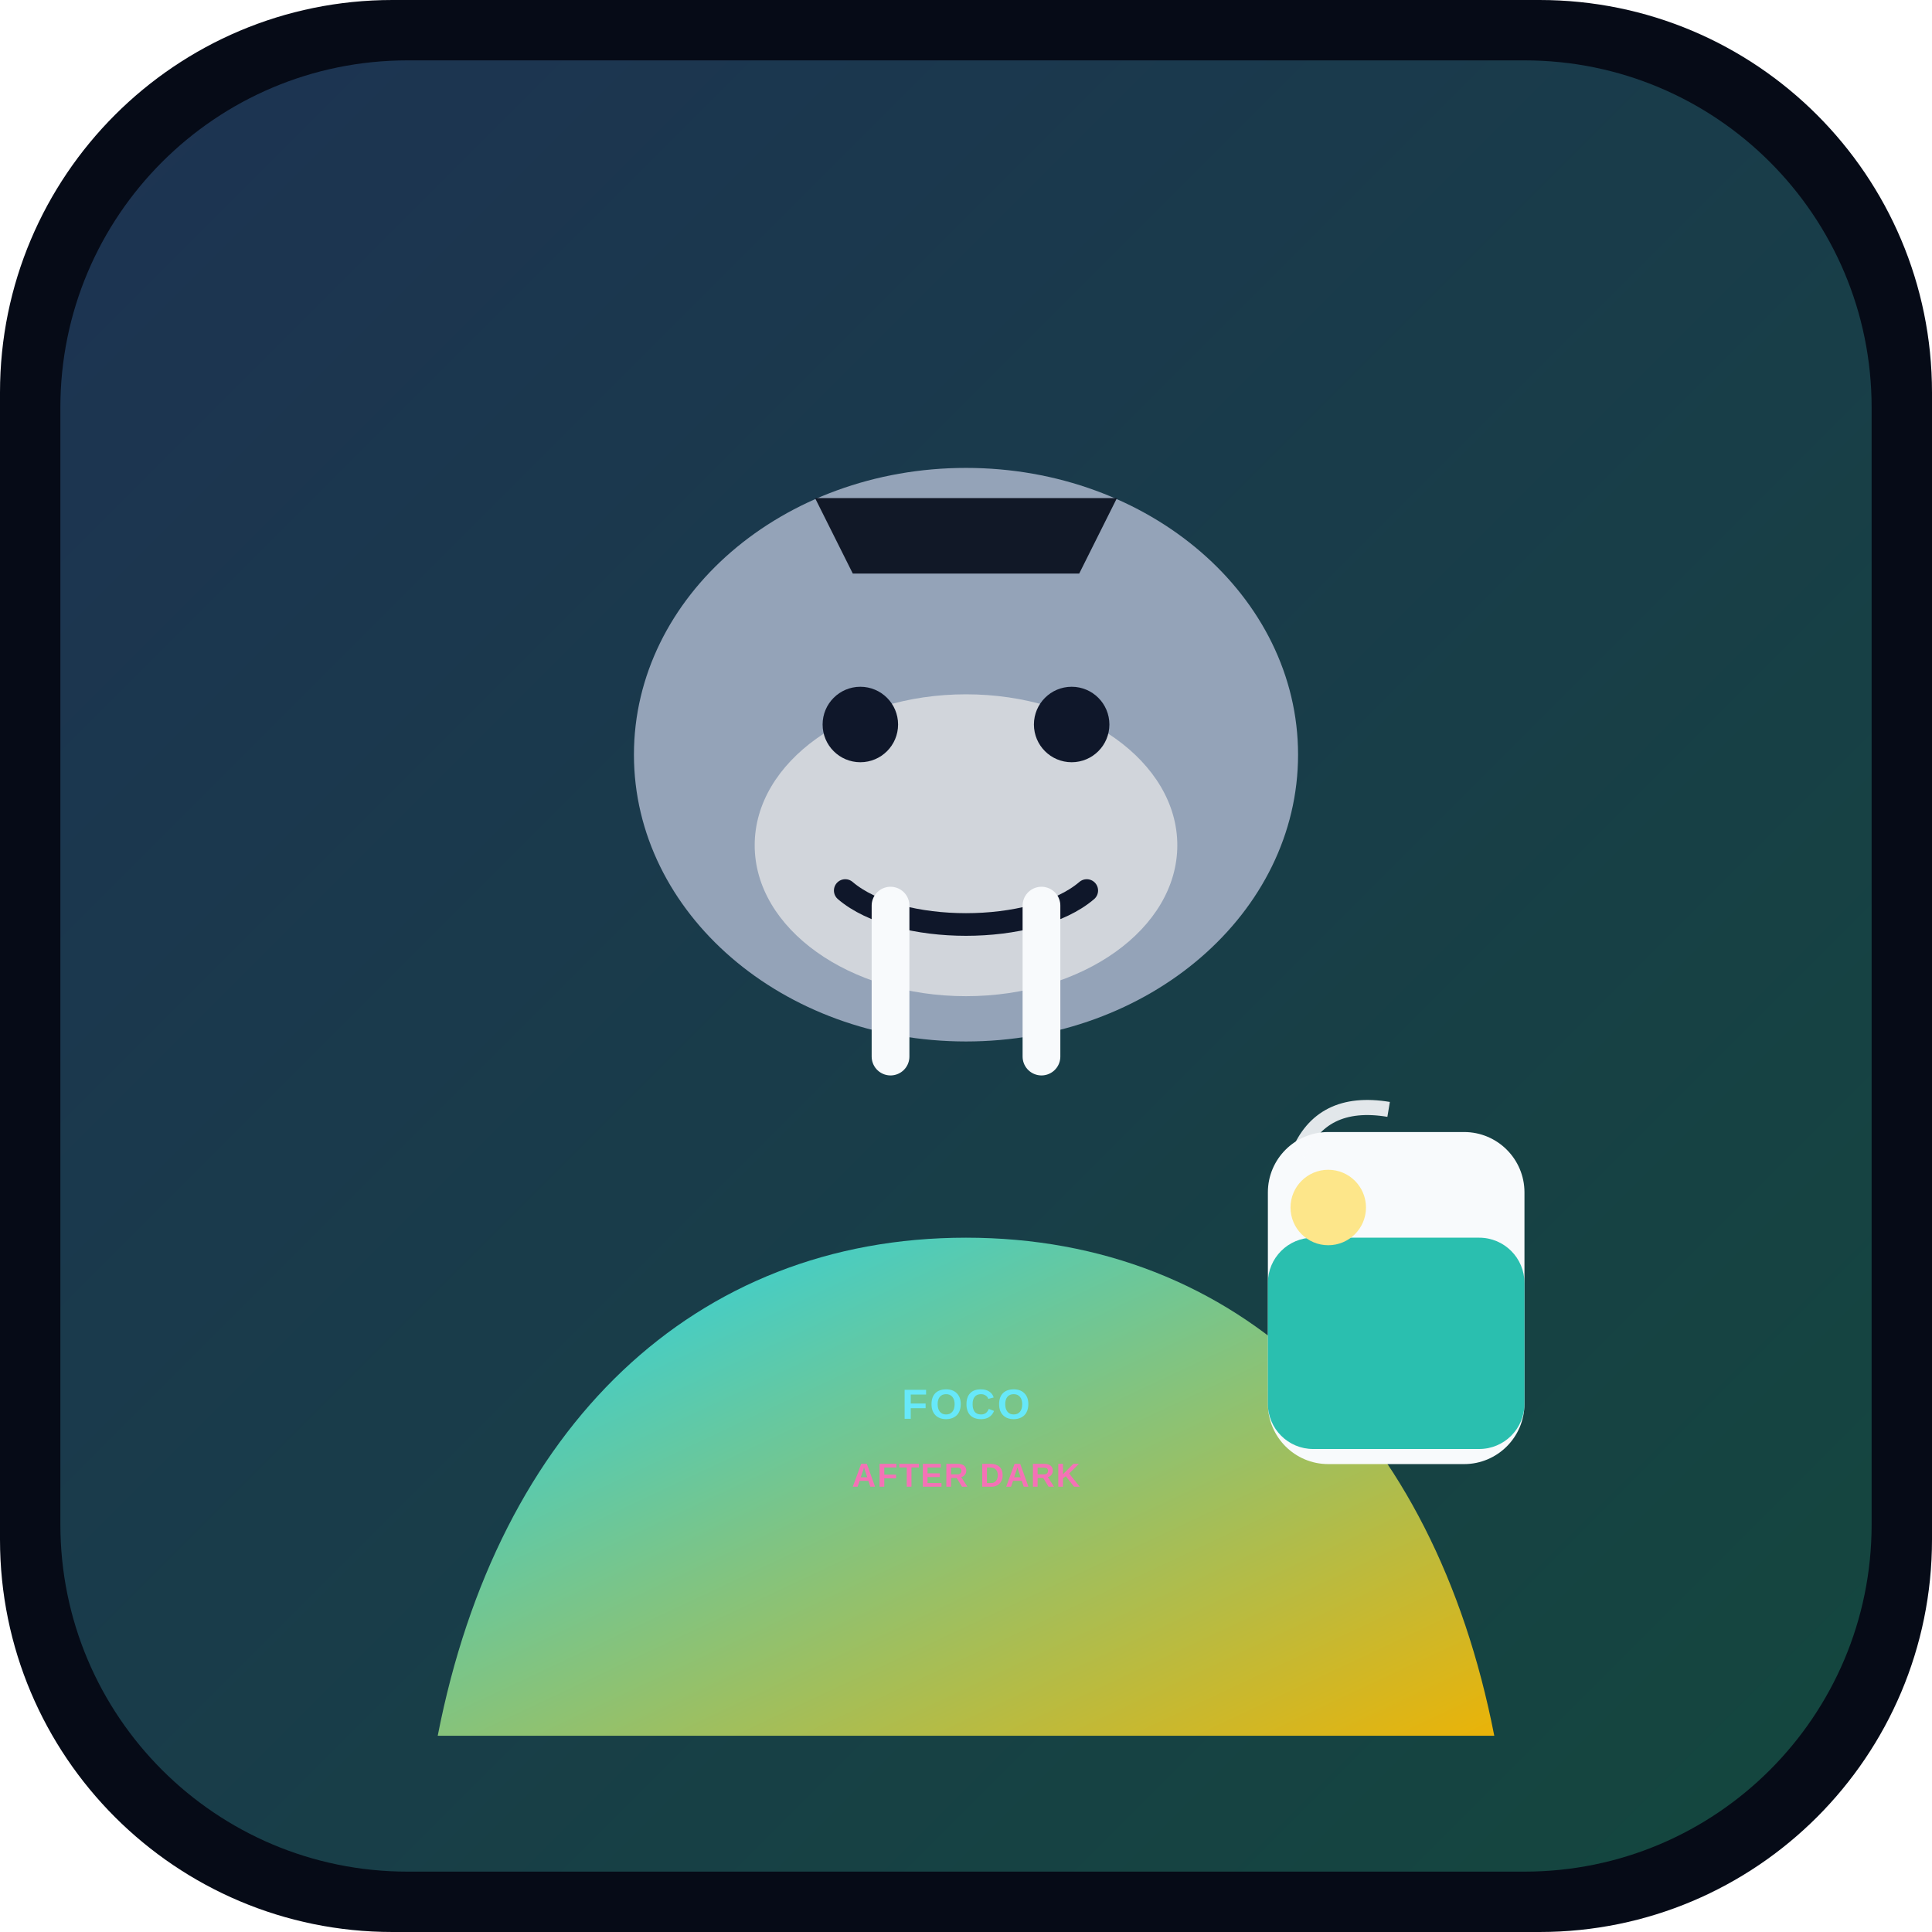
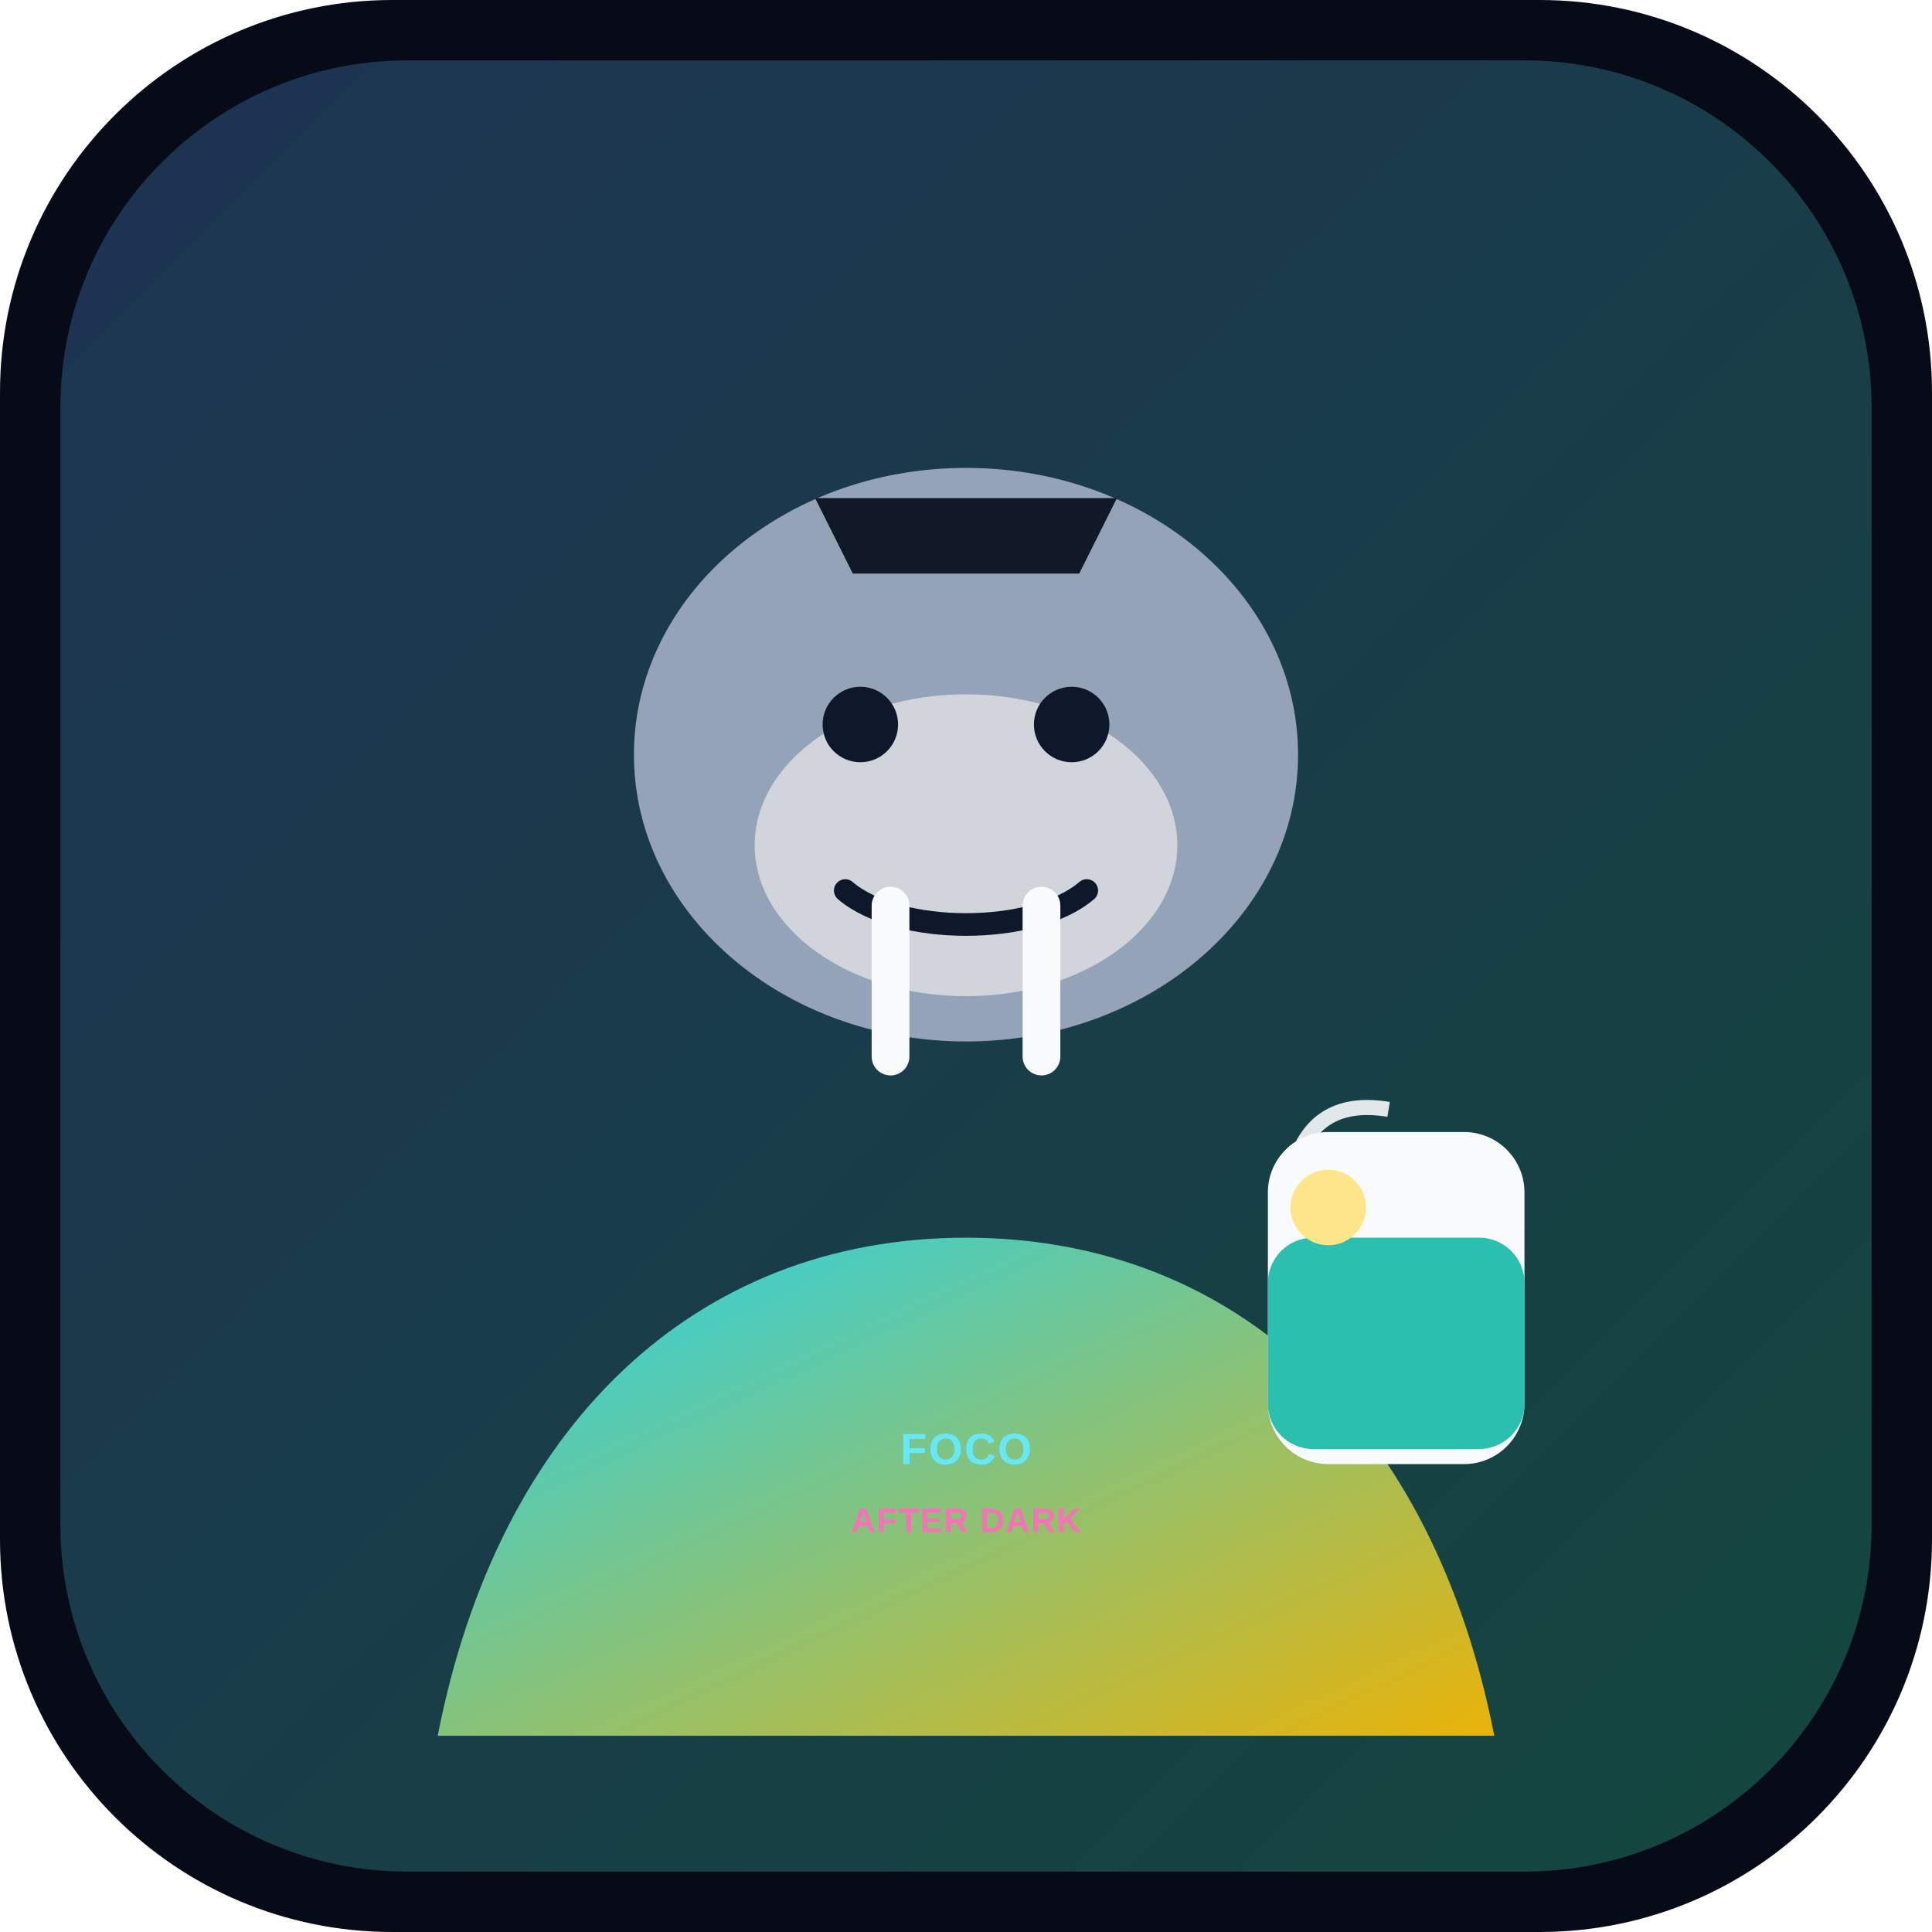
<svg xmlns="http://www.w3.org/2000/svg" viewBox="0 0 256 256" role="img" aria-label="Wavy Walrus">
  <defs>
    <linearGradient id="bg" x1="0" y1="0" x2="1" y2="1">
      <stop offset="0%" stop-color="#60a5fa" stop-opacity="0.26" />
      <stop offset="100%" stop-color="#34d399" stop-opacity="0.30" />
    </linearGradient>
    <linearGradient id="shirt" x1="0" y1="0" x2="1" y2="1">
      <stop offset="0%" stop-color="#22d3ee" />
      <stop offset="100%" stop-color="#eab308" />
    </linearGradient>
  </defs>
  <rect width="256" height="256" rx="52" fill="#060b17" />
  <rect x="8" y="8" width="240" height="240" rx="46" fill="url(#bg)" />
  <ellipse cx="128" cy="100" rx="44" ry="38" fill="#94a3b8" />
  <ellipse cx="128" cy="112" rx="28" ry="20" fill="#d1d5db" />
  <circle cx="114" cy="96" r="5" fill="#0f172a" />
  <circle cx="142" cy="96" r="5" fill="#0f172a" />
  <path d="M112 118c7 6 25 6 32 0" fill="none" stroke="#0f172a" stroke-width="3" stroke-linecap="round" />
  <path d="M118 120v20M138 120v20" stroke="#f8fafc" stroke-width="5" stroke-linecap="round" />
  <path d="M108 66h40l-5 10h-30z" fill="#111827" />
  <rect x="84" y="177" width="88" height="50" rx="14" fill="#0b1220" opacity="0.86" />
  <path d="M58 230c8-41 34-66 70-66s62 25 70 66" fill="url(#shirt)" />
-   <text x="128" y="188" text-anchor="middle" font-family="Arial, sans-serif" font-size="5.6" font-weight="700" fill="#67e8f9" letter-spacing="0.28">FOCO</text>
-   <text x="128" y="197" text-anchor="middle" font-family="Arial, sans-serif" font-size="4.4" font-weight="700" fill="#f472b6" letter-spacing="0.18">AFTER DARK</text>
+   <text x="128" y="194" text-anchor="middle" font-family="Arial, sans-serif" font-size="5.8" font-weight="700" fill="#67e8f9" letter-spacing="0.22">FOCO</text>
+   <text x="128" y="203" text-anchor="middle" font-family="Arial, sans-serif" font-size="4.5" font-weight="700" fill="#f472b6" letter-spacing="0.14">AFTER DARK</text>
  <rect x="168" y="150" width="34" height="44" rx="8" fill="#f8fafc" />
  <rect x="168" y="164" width="34" height="28" rx="6" fill="#14b8a6" opacity="0.9" />
  <circle cx="176" cy="160" r="5" fill="#fde68a" />
  <path d="M172 153c2-5 6-7 12-6" stroke="#f8fafc" stroke-width="2" fill="none" opacity="0.9" />
</svg>
